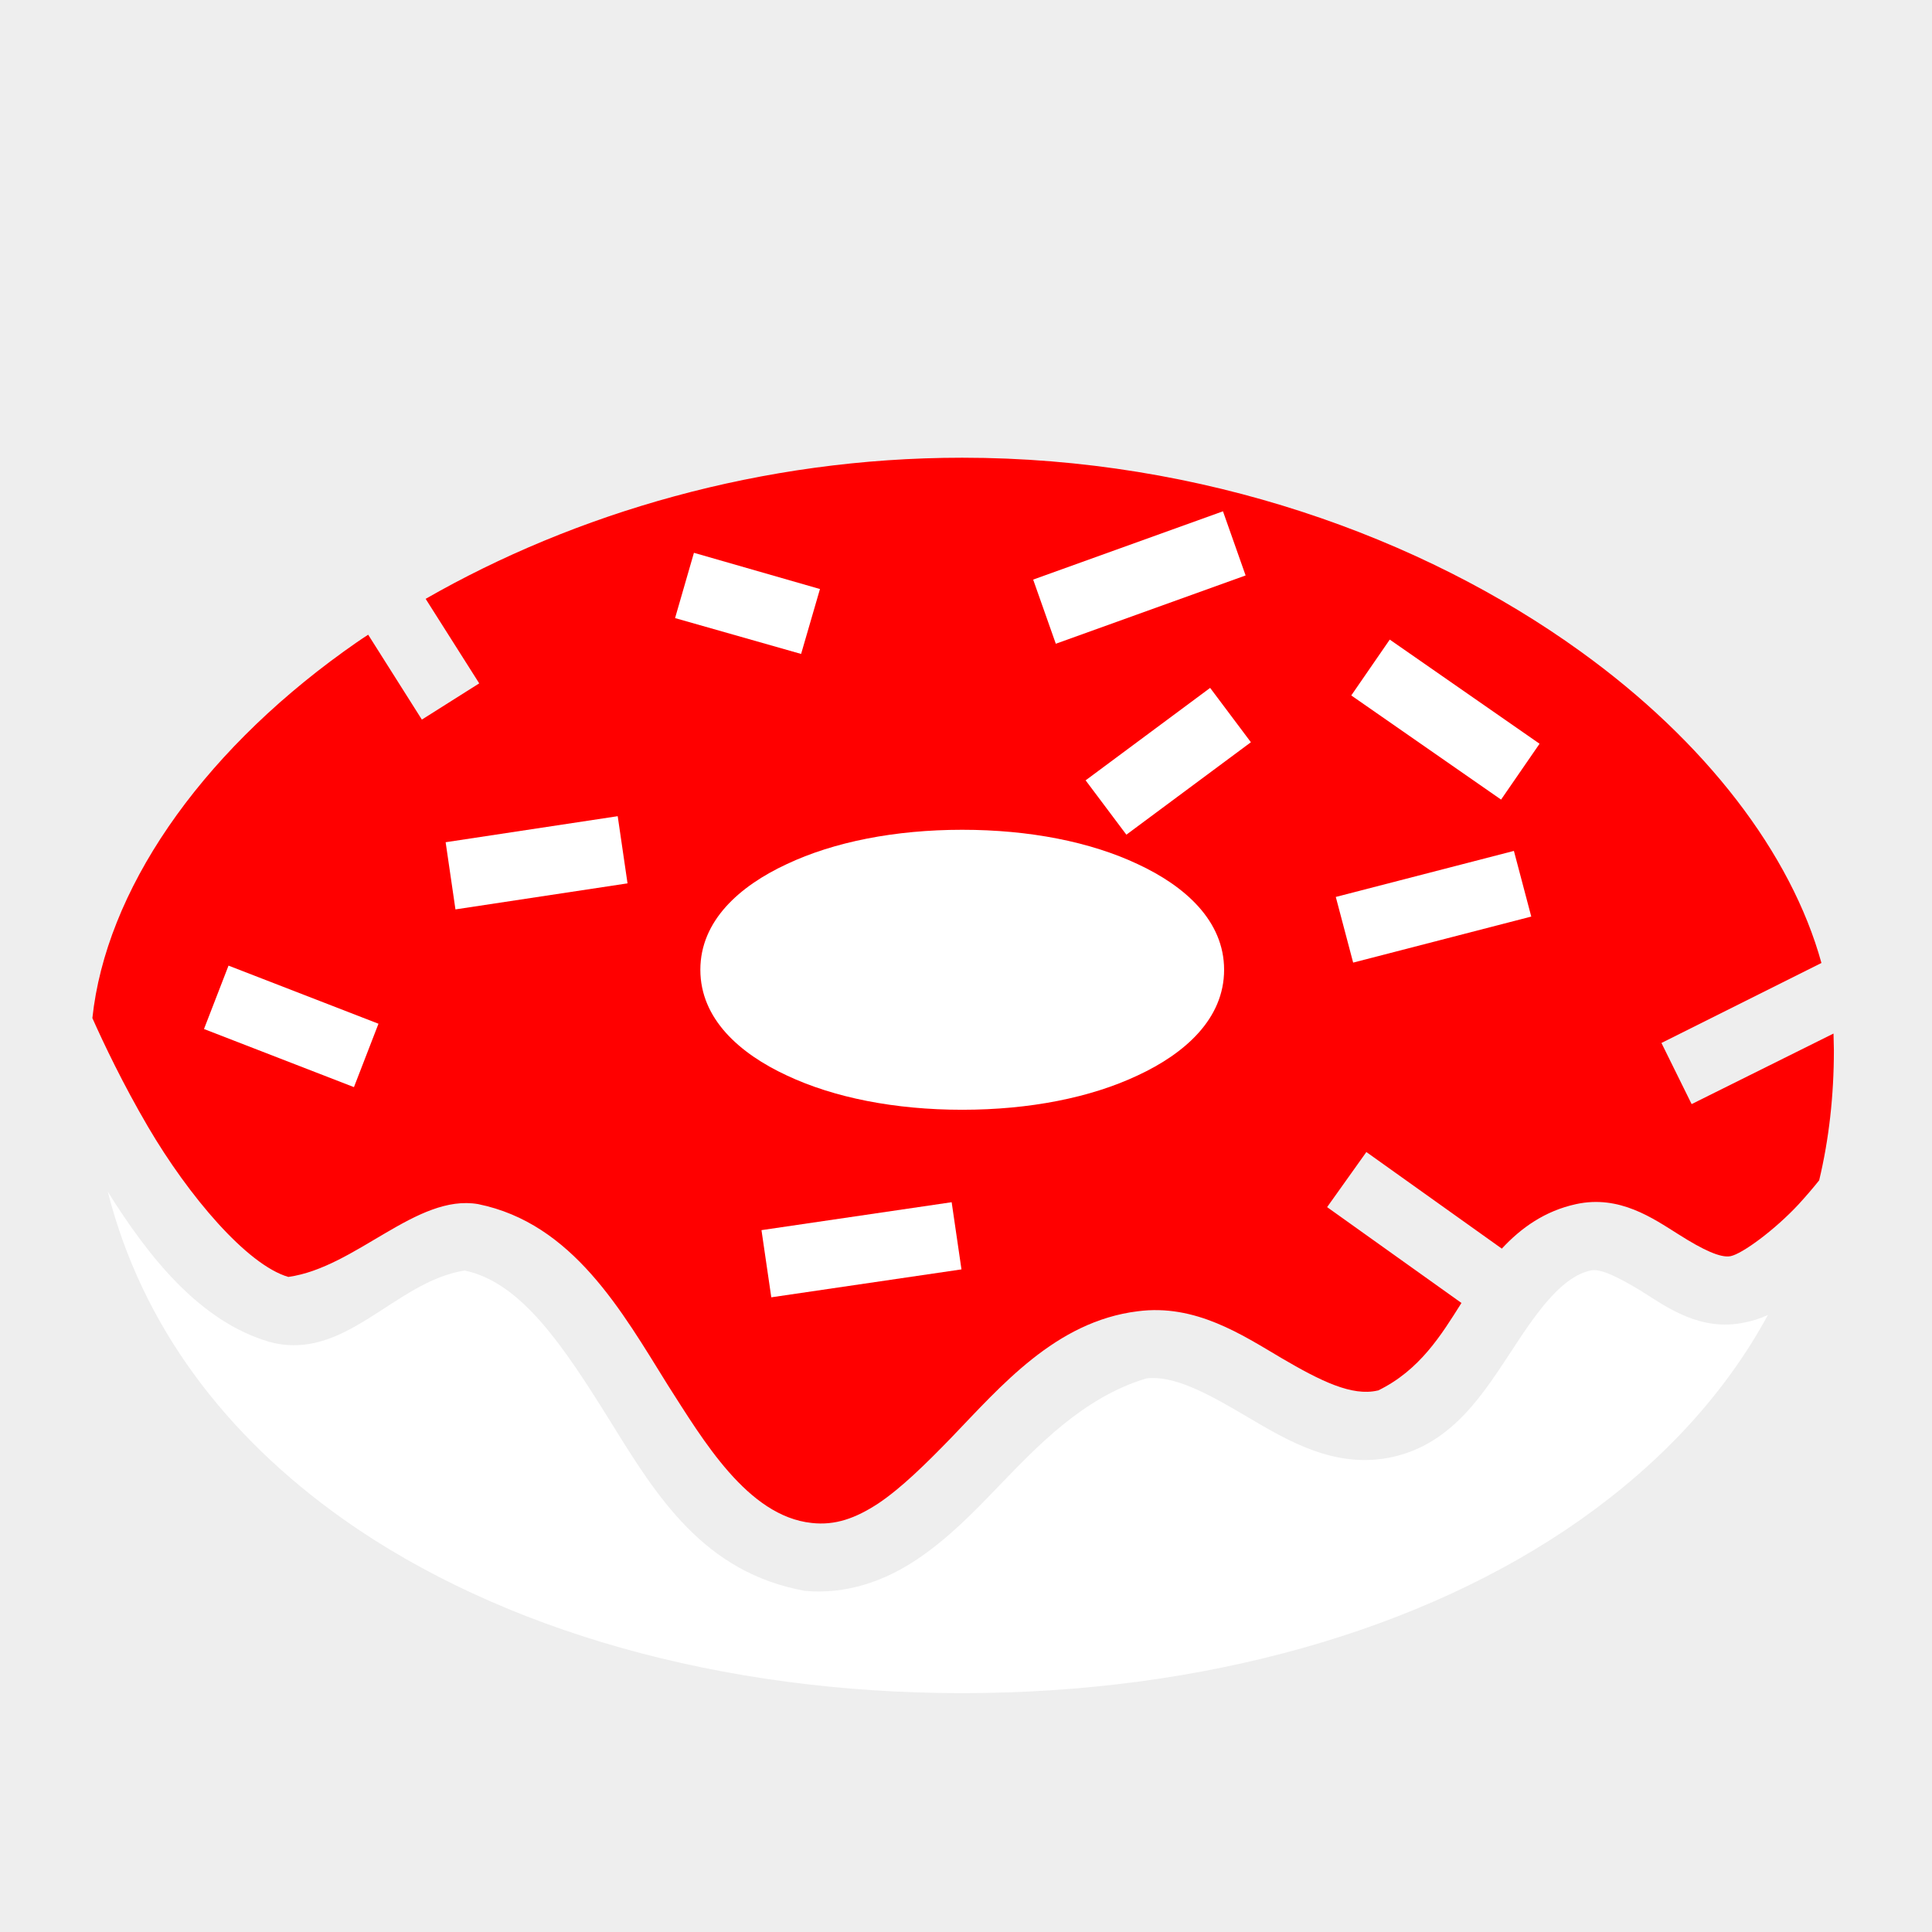
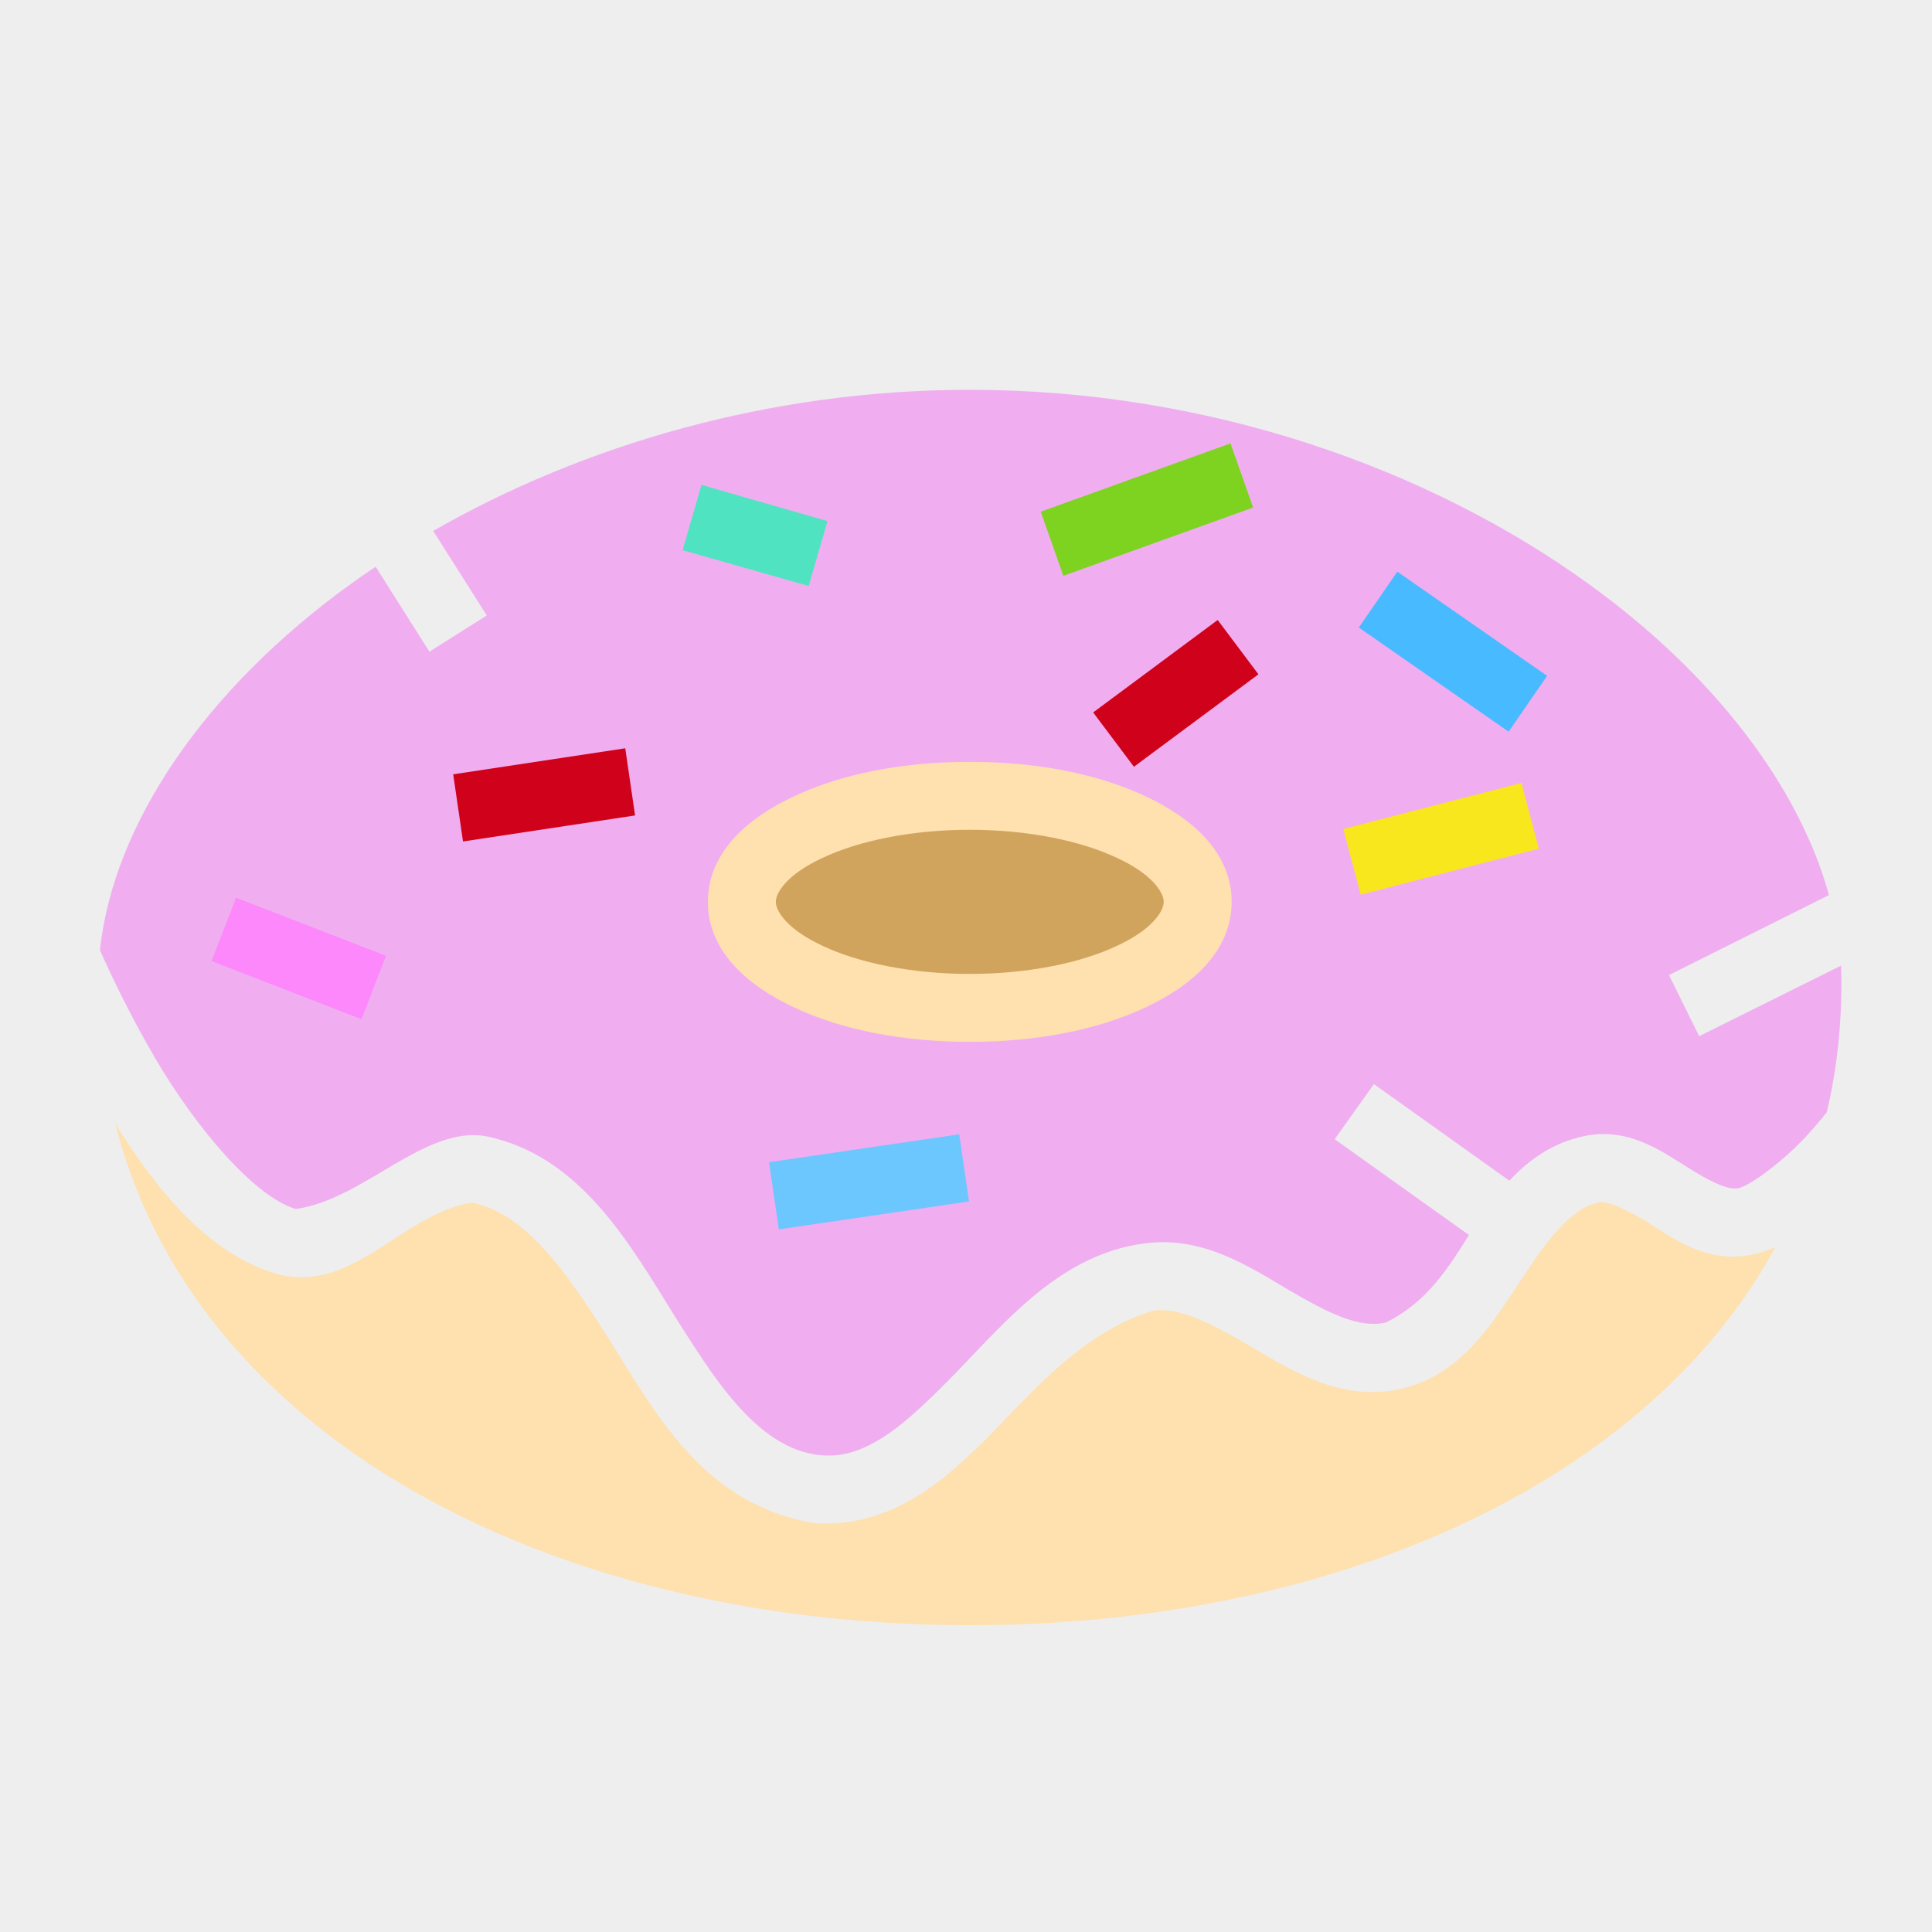
<svg xmlns="http://www.w3.org/2000/svg" style="height: 512px; width: 512px;" viewBox="0 0 512 512">
  <path d="M0 0h512v512H0z" fill="#000000" fill-opacity="0.01" />
-   <g class="" style="" transform="translate(-1,29)">
+   <g class="" style="" transform="translate(1,11)">
    <g>
-       <path d="M256 92.3C202.8 92.3 153.2 107.1 113.8 129.7L128 152.1L112.8 161.7L98.57 139.2C96.4 140.6 94.27 142.1 92.18 143.6C53.43 171.5 29.06 207.3 25.48 240.8C28.46 247.5 33.6 258.3 40.22 269.6C50.95 287.9 66.44 306.2 77.41 309.4C95.33 306.9 111.4 287.3 127.7 290.1C152.8 295.2 165.8 318.5 178 338.1C187.3 352.6 199.1 372.8 216.1 374.6C222.3 375.3 227.7 373.4 233.8 369.4C239.9 365.3 246.3 359 253 352.1C266.2 338.4 280.7 321.2 302.5 318.5C317.8 316.5 330.1 324.7 340.6 330.9C351 337 359.3 341.1 366.1 339.5L366.2 339.5C377.3 334.1 383 324.7 388.3 316.3L352.7 290.9L363.1 276.3L399 301.9C404.1 296.4 410.4 291.9 418.7 290.1C430.2 287.6 439.1 293.9 445.8 298.1C452.4 302.3 457 304.4 459.6 303.9C462.7 303.3 471.4 296.9 477.7 290.1C479.7 287.9 481.6 285.7 483.1 283.8C485.7 272.9 487 261.4 487 249.3C487 247.8 486.9 246.3 486.9 244.9L449.3 263.6L441.3 247.4L483.7 226.2C475.7 197.2 453 167.5 419.8 143.6C377.8 113.3 319.5 92.3 256 92.3Z" class="" fill="#ff0000" fill-opacity="1" />
-       <path d="M325.1 106.5L331.1 123.5L280.8 141.6L274.8 124.6Z" class="" fill="#ffffff" fill-opacity="1" />
-       <path d="M184.9 117.5L218.3 127.1L213.3 144.3L179.9 134.8Z" class="" fill="#ffffff" fill-opacity="1" />
-       <path d="M369.3 140.5L409 168.1L398.8 182.9L359.1 155.3Z" class="" fill="#ffffff" fill-opacity="1" />
-       <path d="M321.7 153.3L332.5 167.7L299.5 192.2L288.7 177.8Z" class="" fill="#ffffff" fill-opacity="1" />
-       <path d="M164.7 187.3L167.3 205.1L121.7 212L119.1 194.2Z" class="" fill="#ffffff" fill-opacity="1" />
-       <path d="M256 190.9C273.8 190.9 290 194.1 302.5 200C315 205.8 325.4 215 325.4 228C325.4 241 315 250.2 302.5 256C290 261.9 273.8 265.1 256 265.1C238.2 265.1 222 261.9 209.5 256C197 250.2 186.6 241 186.6 228C186.6 215 197 205.8 209.5 200C222 194.1 238.2 190.9 256 190.9Z" class="" fill="#ffffff" fill-opacity="1" />
-       <path d="M402.2 196.5L406.8 213.9L359.6 226.1L355 208.7Z" class="" fill="#ffffff" fill-opacity="1" />
-       <path d="M256 208.9C240.4 208.9 226.4 211.9 217.1 216.3C207.7 220.6 204.6 225.5 204.6 228C204.6 230.5 207.7 235.4 217.1 239.7C226.4 244.1 240.4 247.1 256 247.1C271.6 247.1 285.6 244.1 294.9 239.7C304.3 235.4 307.4 230.5 307.4 228C307.4 225.5 304.3 220.6 294.9 216.3C285.6 211.9 271.6 208.9 256 208.9Z" class="" fill="#ffffff" fill-opacity="1" />
-       <path d="M61.56 226.9L101.3 242.3L94.8 259.1L55.06 243.7Z" class="" fill="#ffffff" fill-opacity="1" />
-       <path d="M29.56 286.8C38.62 322.4 60.75 351.5 92.11 373.7C133.8 403.1 192.1 419.7 256 419.7C319.9 419.7 378.2 403.1 419.9 373.7C441 358.8 458 340.7 469.5 319.5C467.5 320.4 465.4 321.1 463.2 321.5C451.7 323.9 442.8 317.5 436.2 313.3C429.5 309.2 425 307.1 422.5 307.7C415.3 309.3 409.1 317.4 401.9 328.5C394.6 339.5 386.3 353.5 370.1 357.1C354.9 360.5 342.1 352.7 331.4 346.4C320.8 340.1 311.9 335.4 304.8 336.3C288 341.3 275.6 354.6 265.9 364.6C259.1 371.7 252.1 378.9 243.8 384.4C235.5 389.9 225.5 393.6 214.3 392.6C187.5 387.7 175.1 367.7 162.7 347.6C150.4 327.9 139.2 310.8 124.1 307.7C105.4 310.7 92.48 332.1 72.36 326.6C53.93 321.2 40.35 304.1 29.56 286.8Z" class="selected" fill="#ffffff" fill-opacity="1" />
-       <path d="M253.2 289.6L255.8 307.4L205.4 314.8L202.8 297Z" class="" fill="#ffffff" fill-opacity="1" />
+       <path d="M256 92.3C202.8 92.3 153.2 107.1 113.8 129.7L128 152.1L112.8 161.7L98.57 139.2C96.4 140.6 94.27 142.1 92.18 143.6C53.43 171.5 29.06 207.3 25.48 240.8C28.46 247.5 33.6 258.3 40.22 269.6C50.95 287.9 66.44 306.2 77.41 309.4C95.33 306.9 111.4 287.3 127.7 290.1C152.8 295.2 165.8 318.5 178 338.1C187.3 352.6 199.1 372.8 216.1 374.6C222.3 375.3 227.7 373.4 233.8 369.4C239.9 365.3 246.3 359 253 352.1C266.2 338.4 280.7 321.2 302.5 318.5C317.8 316.5 330.1 324.7 340.6 330.9C351 337 359.3 341.1 366.1 339.5L366.2 339.5C377.3 334.1 383 324.7 388.3 316.3L352.7 290.9L363.1 276.3L399 301.9C404.1 296.4 410.4 291.9 418.7 290.1C430.2 287.6 439.1 293.9 445.8 298.1C452.4 302.3 457 304.4 459.6 303.9C462.7 303.3 471.4 296.9 477.7 290.1C479.7 287.9 481.6 285.7 483.1 283.8C485.7 272.9 487 261.4 487 249.3C487 247.8 486.9 246.3 486.9 244.9L449.3 263.6L441.3 247.4L483.7 226.2C475.7 197.2 453 167.5 419.8 143.6C377.8 113.3 319.5 92.3 256 92.3Z" class="" fill="#f0aef0" fill-opacity="1" />
+       <path d="M325.1 106.5L331.1 123.5L280.8 141.6L274.8 124.6Z" class="" fill="#7ed321" fill-opacity="1" />
+       <path d="M184.9 117.5L218.3 127.1L213.3 144.3L179.9 134.8Z" class="selected" fill="#50e3c2" fill-opacity="1" />
+       <path d="M369.3 140.5L409 168.1L398.8 182.9L359.1 155.3Z" class="" fill="#48baff" fill-opacity="1" />
+       <path d="M321.7 153.3L332.5 167.7L299.5 192.2L288.7 177.8Z" class="" fill="#d0021b" fill-opacity="1" />
+       <path d="M164.7 187.3L167.3 205.1L121.7 212L119.1 194.2Z" class="" fill="#d0021b" fill-opacity="1" />
+       <path d="M256 190.9C273.8 190.9 290 194.1 302.5 200C315 205.8 325.4 215 325.4 228C325.4 241 315 250.2 302.5 256C290 261.9 273.8 265.1 256 265.1C238.2 265.1 222 261.9 209.5 256C197 250.2 186.6 241 186.6 228C186.6 215 197 205.8 209.5 200C222 194.1 238.2 190.9 256 190.9Z" class="" fill="#ffe0af" fill-opacity="1" />
+       <path d="M402.2 196.5L406.8 213.9L359.6 226.1L355 208.7Z" class="" fill="#f8e71c" fill-opacity="1" />
+       <path d="M256 208.9C240.4 208.9 226.4 211.9 217.1 216.3C207.7 220.6 204.6 225.5 204.6 228C204.6 230.5 207.7 235.4 217.1 239.7C226.4 244.1 240.4 247.1 256 247.1C271.6 247.1 285.6 244.1 294.9 239.7C304.3 235.4 307.4 230.5 307.4 228C307.4 225.5 304.3 220.6 294.9 216.3C285.6 211.9 271.6 208.9 256 208.9Z" class="" fill="#d1a45e" fill-opacity="1" />
+       <path d="M61.56 226.9L101.3 242.3L94.8 259.1L55.06 243.7Z" class="" fill="#fc88fc" fill-opacity="1" />
+       <path d="M29.56 286.8C38.62 322.4 60.75 351.5 92.11 373.7C133.8 403.1 192.1 419.7 256 419.7C319.9 419.7 378.2 403.1 419.9 373.7C441 358.8 458 340.7 469.5 319.5C467.5 320.4 465.4 321.1 463.2 321.5C451.7 323.9 442.8 317.5 436.2 313.3C429.5 309.2 425 307.1 422.5 307.7C415.3 309.3 409.1 317.4 401.9 328.5C394.6 339.5 386.3 353.5 370.1 357.1C354.9 360.5 342.1 352.7 331.4 346.4C320.8 340.1 311.9 335.4 304.8 336.3C288 341.3 275.6 354.6 265.9 364.6C259.1 371.7 252.1 378.9 243.8 384.4C235.5 389.9 225.5 393.6 214.3 392.6C187.5 387.7 175.1 367.7 162.7 347.6C150.4 327.9 139.2 310.8 124.1 307.7C105.4 310.7 92.48 332.1 72.36 326.6C53.93 321.2 40.35 304.1 29.56 286.8Z" class="" fill="#ffe0af" fill-opacity="1" />
+       <path d="M253.2 289.6L255.8 307.4L205.4 314.8L202.8 297Z" class="" fill="#6cc7fe" fill-opacity="1" />
    </g>
  </g>
</svg>
